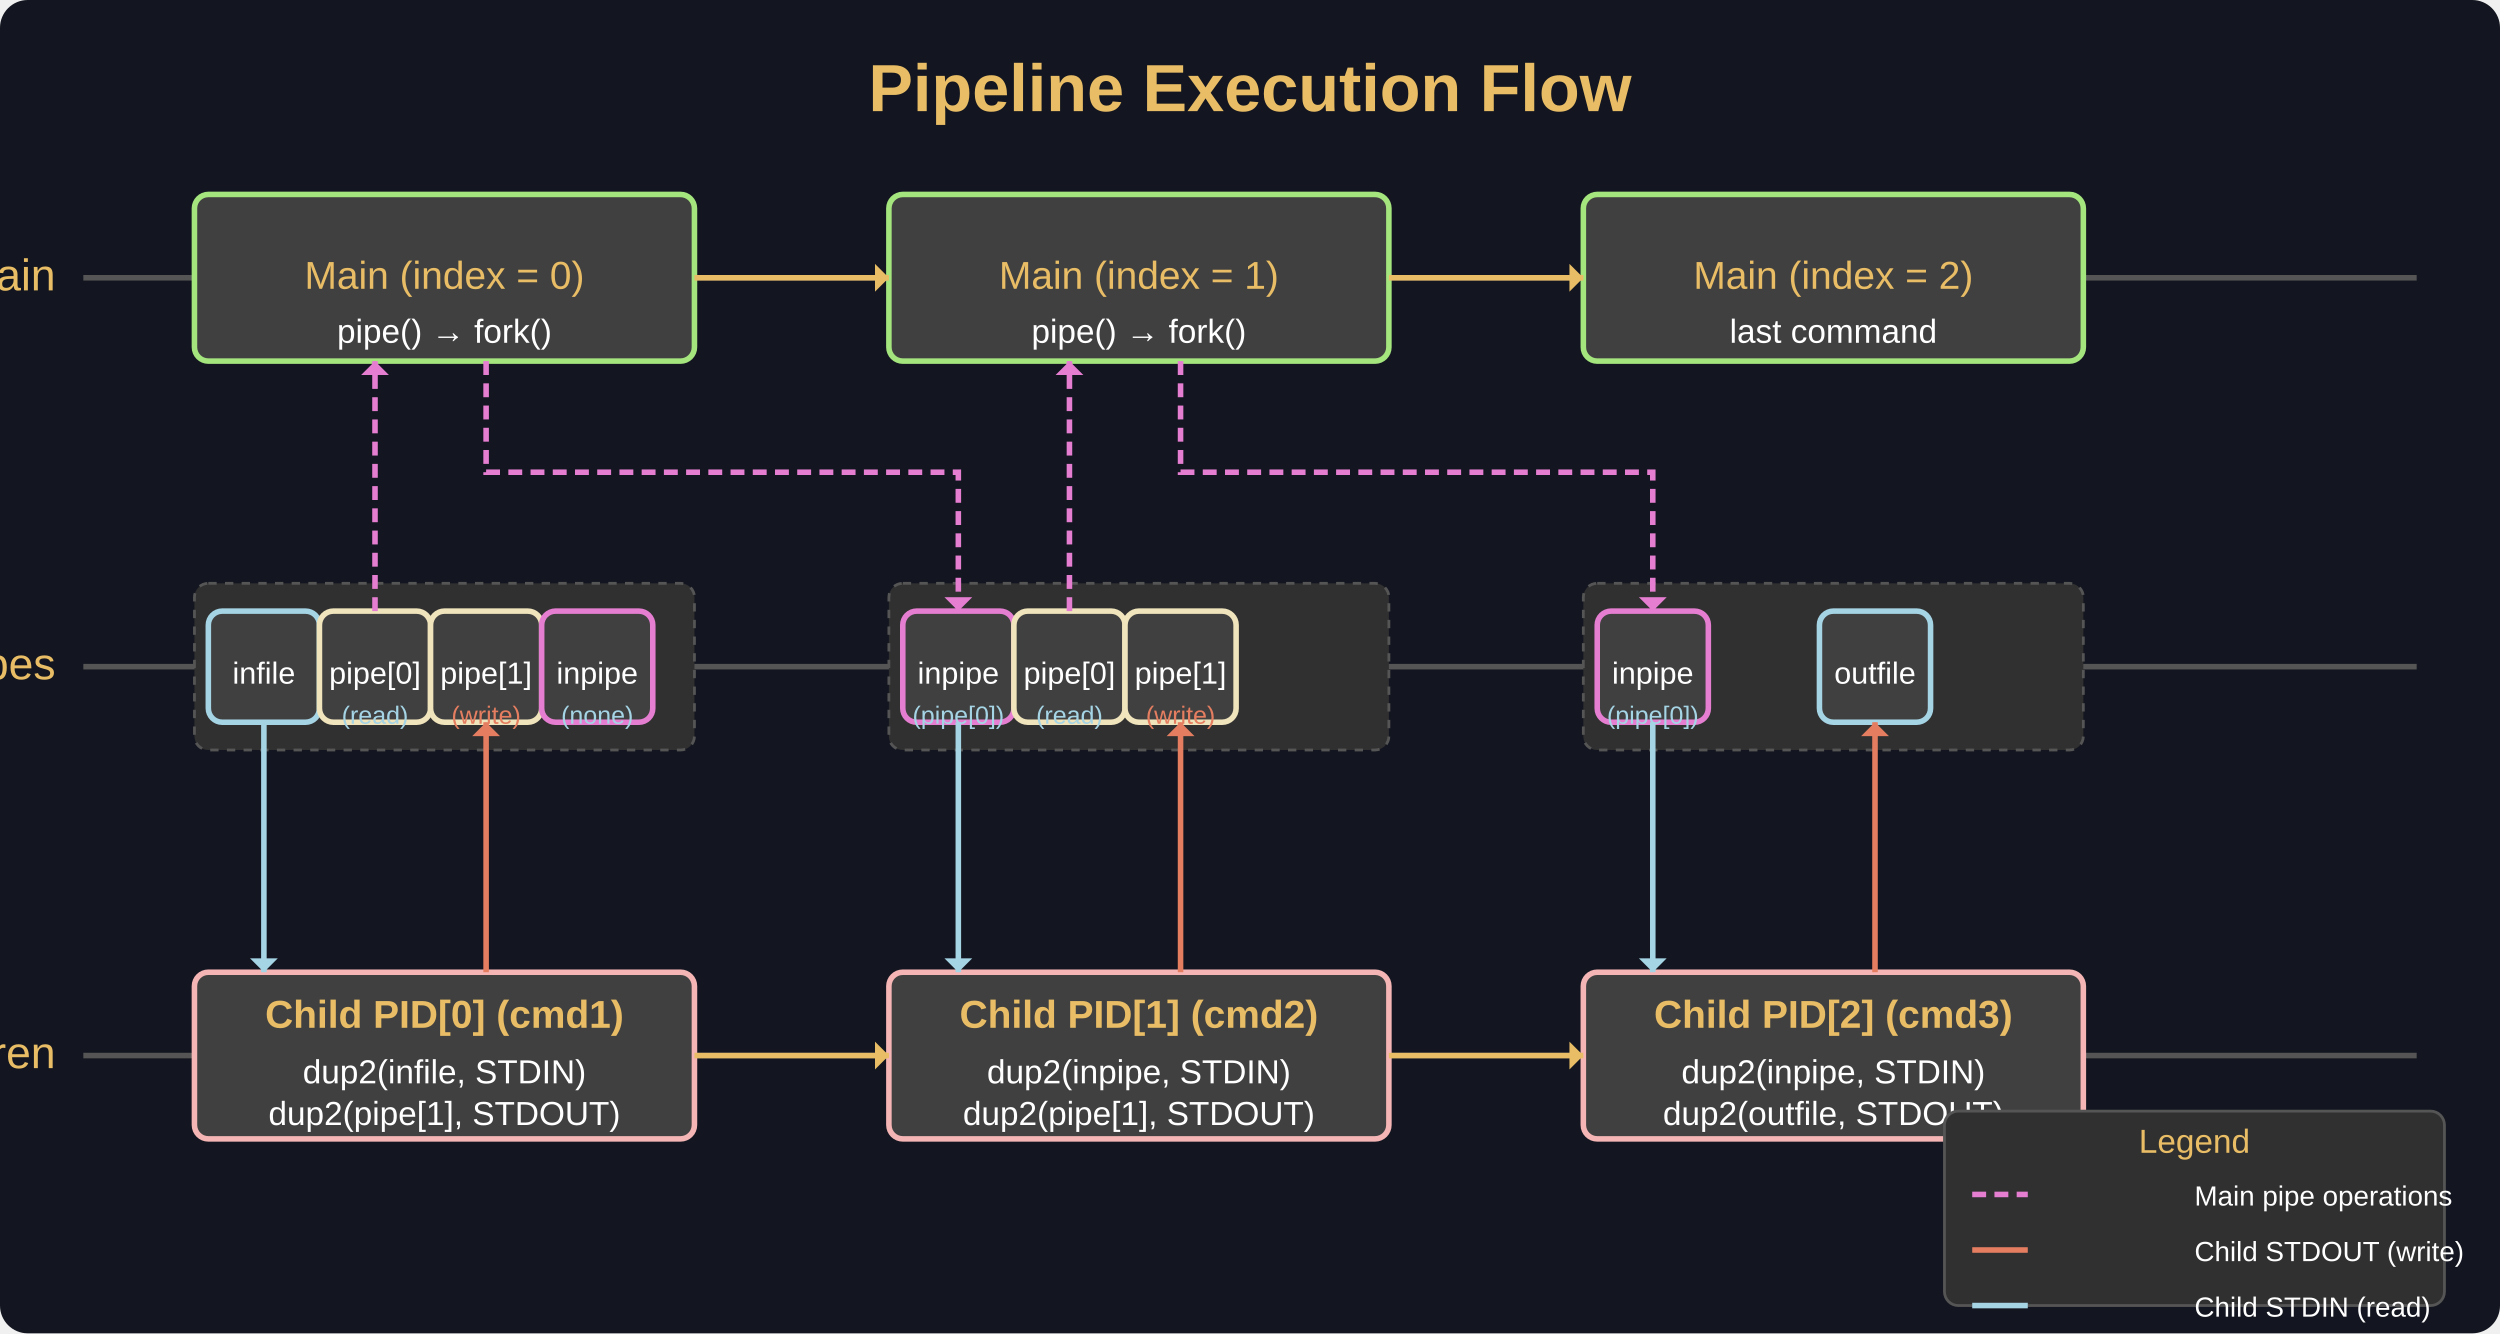
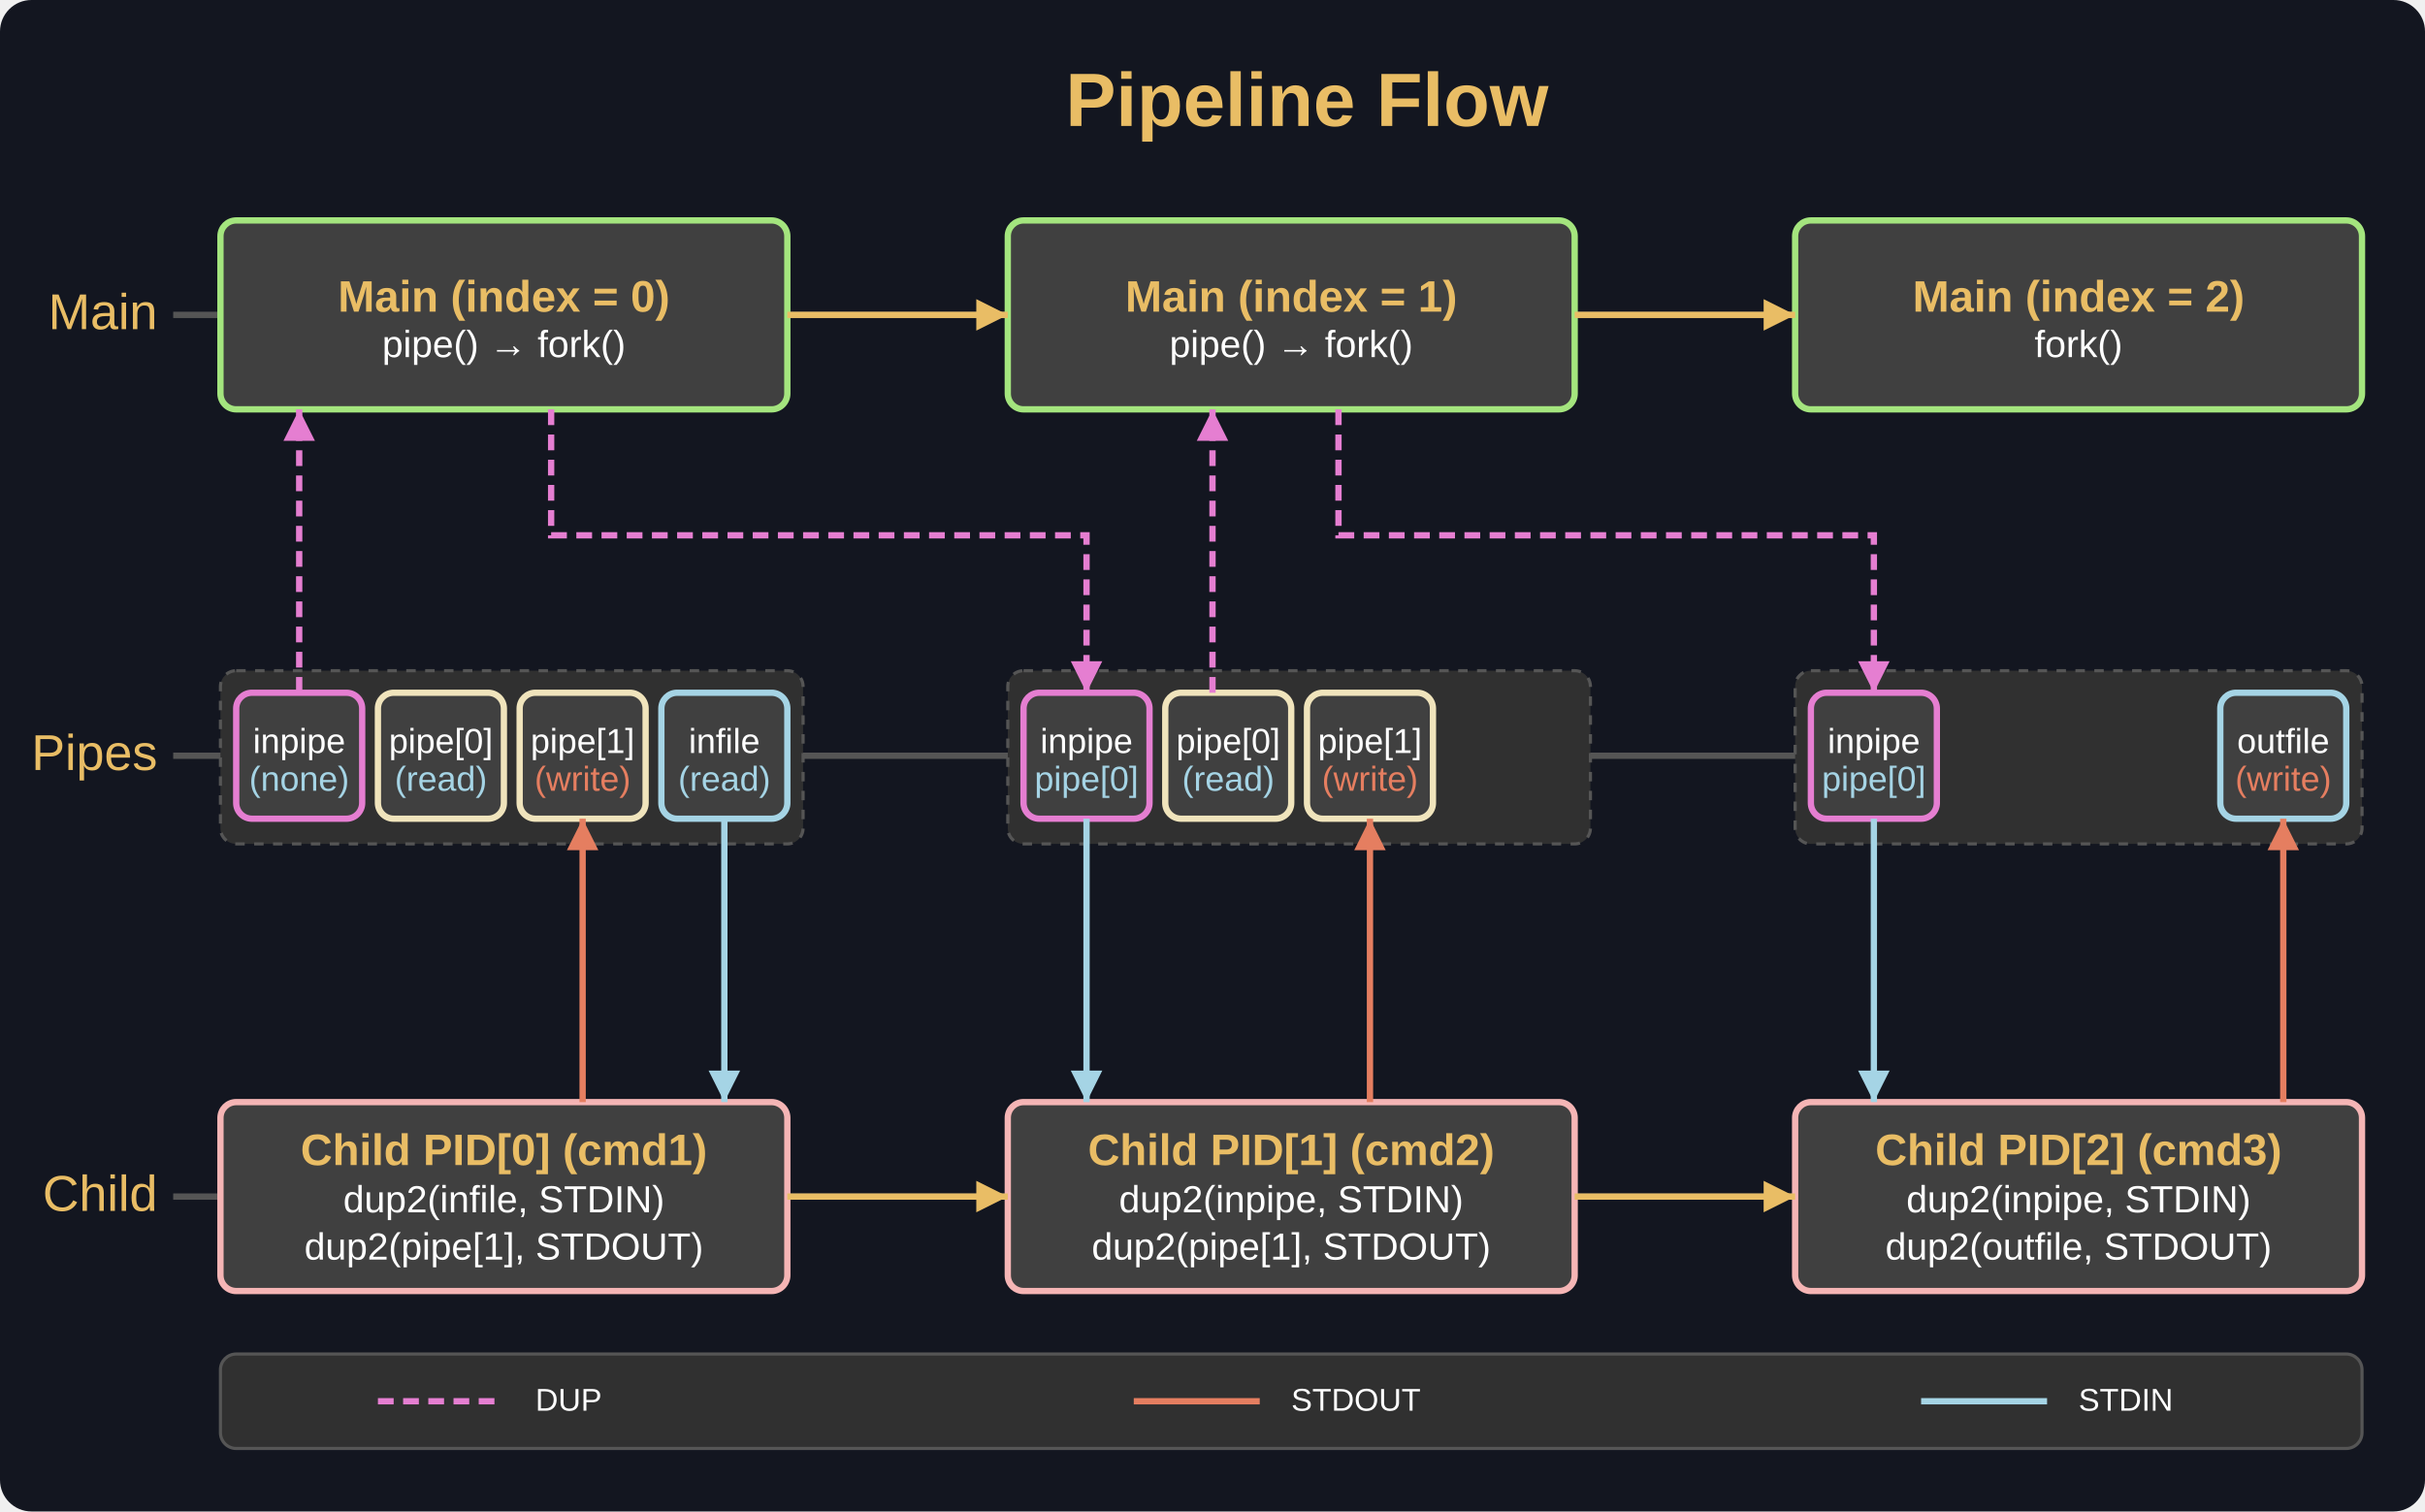
- <svg xmlns="http://www.w3.org/2000/svg" viewBox="0 0 900 480">
-   <rect width="900" height="480" fill="#131620" rx="10" ry="10" />
-   <text x="450" y="40" font-family="Arial" font-size="24" text-anchor="middle" font-weight="bold" fill="#E9BD65">Pipeline Execution Flow</text>
-   <line x1="30" y1="100" x2="870" y2="100" stroke="#555" stroke-width="2" />
-   <line x1="30" y1="240" x2="870" y2="240" stroke="#555" stroke-width="2" />
-   <line x1="30" y1="380" x2="870" y2="380" stroke="#555" stroke-width="2" />
-   <text x="20" y="100" font-family="Arial" font-size="16" text-anchor="end" dominant-baseline="middle" fill="#E9BD65">Main</text>
-   <text x="20" y="240" font-family="Arial" font-size="16" text-anchor="end" dominant-baseline="middle" fill="#E9BD65">Pipes</text>
-   <text x="20" y="380" font-family="Arial" font-size="16" text-anchor="end" dominant-baseline="middle" fill="#E9BD65">Children</text>
+ <svg xmlns="http://www.w3.org/2000/svg" viewBox="0 0 770 480">
+   <rect width="770" height="480" fill="#131620" rx="10" ry="10" />
+   <text x="415" y="40" font-family="Arial" font-size="24" text-anchor="middle" font-weight="bold" fill="#E9BD65">Pipeline Flow</text>
+   <line x1="55" y1="100" x2="700" y2="100" stroke="#555" stroke-width="2" />
+   <line x1="55" y1="240" x2="700" y2="240" stroke="#555" stroke-width="2" />
+   <line x1="55" y1="380" x2="700" y2="380" stroke="#555" stroke-width="2" />
+   <text x="50" y="100" font-family="Arial" font-size="16" text-anchor="end" dominant-baseline="middle" fill="#E9BD65">Main</text>
+   <text x="50" y="240" font-family="Arial" font-size="16" text-anchor="end" dominant-baseline="middle" fill="#E9BD65">Pipes</text>
+   <text x="50" y="380" font-family="Arial" font-size="16" text-anchor="end" dominant-baseline="middle" fill="#E9BD65">Child</text>
  <rect x="70" y="70" width="180" height="60" rx="5" ry="5" fill="#404040" stroke="#A4E57E" stroke-width="2" />
-   <text x="160" y="100" font-family="Arial" font-size="14" text-anchor="middle" dominant-baseline="middle" fill="#E9BD65">Main (index = 0)</text>
-   <text x="160" y="120" font-family="Arial" font-size="12" text-anchor="middle" dominant-baseline="middle" fill="white">pipe() → fork()</text>
-   <rect x="70" y="210" width="180" height="60" rx="5" ry="5" fill="#303030" stroke="#555" stroke-width="1" stroke-dasharray="3,3" />
-   <rect x="75" y="220" width="40" height="40" rx="5" ry="5" fill="#404040" stroke="#A5D4E5" stroke-width="2" />
-   <text x="95" y="243" font-family="Arial" font-size="11" text-anchor="middle" dominant-baseline="middle" fill="white">infile</text>
-   <rect x="115" y="220" width="40" height="40" rx="5" ry="5" fill="#404040" stroke="#F0E4BC" stroke-width="2" />
-   <text x="135" y="243" font-family="Arial" font-size="11" text-anchor="middle" dominant-baseline="middle" fill="white">pipe[0]</text>
-   <text x="135" y="258" font-family="Arial" font-size="9" text-anchor="middle" dominant-baseline="middle" fill="#A5D4E5">(read)</text>
-   <rect x="155" y="220" width="40" height="40" rx="5" ry="5" fill="#404040" stroke="#F0E4BC" stroke-width="2" />
-   <text x="175" y="243" font-family="Arial" font-size="11" text-anchor="middle" dominant-baseline="middle" fill="white">pipe[1]</text>
-   <text x="175" y="258" font-family="Arial" font-size="9" text-anchor="middle" dominant-baseline="middle" fill="#E57E60">(write)</text>
-   <rect x="195" y="220" width="40" height="40" rx="5" ry="5" fill="#404040" stroke="#E57ED1" stroke-width="2" />
-   <text x="215" y="243" font-family="Arial" font-size="11" text-anchor="middle" dominant-baseline="middle" fill="white">inpipe</text>
-   <text x="215" y="258" font-family="Arial" font-size="9" text-anchor="middle" dominant-baseline="middle" fill="#A5D4E5">(none)</text>
+   <text x="160" y="95" font-family="Arial" font-size="14" text-anchor="middle" dominant-baseline="middle" font-weight="bold" fill="#E9BD65">Main (index = 0)</text>
+   <text x="160" y="110" font-family="Arial" font-size="12" text-anchor="middle" dominant-baseline="middle" fill="white">pipe() → fork()</text>
+   <rect x="70" y="213" width="185" height="55" rx="5" ry="5" fill="#303030" stroke="#555" stroke-width="1" stroke-dasharray="3,3" />
+   <rect x="75" y="220" width="40" height="40" rx="5" ry="5" fill="#404040" stroke="#E57ED1" stroke-width="2" />
+   <text x="95" y="236" font-family="Arial" font-size="11" text-anchor="middle" dominant-baseline="middle" fill="white">inpipe</text>
+   <text x="95" y="248" font-family="Arial" font-size="11" text-anchor="middle" dominant-baseline="middle" fill="#A5D4E5">(none)</text>
+   <rect x="120" y="220" width="40" height="40" rx="5" ry="5" fill="#404040" stroke="#F0E4BC" stroke-width="2" />
+   <text x="140" y="236" font-family="Arial" font-size="11" text-anchor="middle" dominant-baseline="middle" fill="white">pipe[0]</text>
+   <text x="140" y="248" font-family="Arial" font-size="11" text-anchor="middle" dominant-baseline="middle" fill="#A5D4E5">(read)</text>
+   <rect x="165" y="220" width="40" height="40" rx="5" ry="5" fill="#404040" stroke="#F0E4BC" stroke-width="2" />
+   <text x="185" y="236" font-family="Arial" font-size="11" text-anchor="middle" dominant-baseline="middle" fill="white">pipe[1]</text>
+   <text x="185" y="248" font-family="Arial" font-size="11" text-anchor="middle" dominant-baseline="middle" fill="#E57E60">(write)</text>
+   <rect x="210" y="220" width="40" height="40" rx="5" ry="5" fill="#404040" stroke="#A5D4E5" stroke-width="2" />
+   <text x="230" y="236" font-family="Arial" font-size="11" text-anchor="middle" dominant-baseline="middle" fill="white">infile</text>
+   <text x="230" y="248" font-family="Arial" font-size="11" text-anchor="middle" dominant-baseline="middle" fill="#A5D4E5">(read)</text>
  <rect x="70" y="350" width="180" height="60" rx="5" ry="5" fill="#404040" stroke="#F5B5B5" stroke-width="2" />
  <text x="160" y="370" font-family="Arial" font-size="14" text-anchor="middle" font-weight="bold" fill="#E9BD65">Child PID[0] (cmd1)</text>
-   <text x="160" y="390" font-family="Arial" font-size="12" text-anchor="middle" fill="white">dup2(infile, STDIN)</text>
-   <text x="160" y="405" font-family="Arial" font-size="12" text-anchor="middle" fill="white">dup2(pipe[1], STDOUT)</text>
+   <text x="160" y="385" font-family="Arial" font-size="12" text-anchor="middle" fill="white">dup2(infile, STDIN)</text>
+   <text x="160" y="400" font-family="Arial" font-size="12" text-anchor="middle" fill="white">dup2(pipe[1], STDOUT)</text>
+   <path d="M95 220 L95 130" fill="none" stroke="#E57ED1" stroke-width="2" stroke-dasharray="5,3" />
+   <polygon points="90,140 95,130 100,140" fill="#E57ED1" />
+   <path d="M230 260 L230 350" fill="none" stroke="#A5D4E5" stroke-width="2" />
+   <polygon points="225,340 230,350 235,340" fill="#A5D4E5" />
+   <path d="M185 350 L185 260" fill="none" stroke="#E57E60" stroke-width="2" />
+   <polygon points="180,270 185,260 190,270" fill="#E57E60" />
  <rect x="320" y="70" width="180" height="60" rx="5" ry="5" fill="#404040" stroke="#A4E57E" stroke-width="2" />
-   <text x="410" y="100" font-family="Arial" font-size="14" text-anchor="middle" dominant-baseline="middle" fill="#E9BD65">Main (index = 1)</text>
-   <text x="410" y="120" font-family="Arial" font-size="12" text-anchor="middle" dominant-baseline="middle" fill="white">pipe() → fork()</text>
-   <rect x="320" y="210" width="180" height="60" rx="5" ry="5" fill="#303030" stroke="#555" stroke-width="1" stroke-dasharray="3,3" />
+   <text x="410" y="95" font-family="Arial" font-size="14" text-anchor="middle" dominant-baseline="middle" font-weight="bold" fill="#E9BD65">Main (index = 1)</text>
+   <text x="410" y="110" font-family="Arial" font-size="12" text-anchor="middle" dominant-baseline="middle" fill="white">pipe() → fork()</text>
+   <rect x="320" y="213" width="185" height="55" rx="5" ry="5" fill="#303030" stroke="#555" stroke-width="1" stroke-dasharray="3,3" />
  <rect x="325" y="220" width="40" height="40" rx="5" ry="5" fill="#404040" stroke="#E57ED1" stroke-width="2" />
-   <text x="345" y="243" font-family="Arial" font-size="11" text-anchor="middle" dominant-baseline="middle" fill="white">inpipe</text>
-   <text x="345" y="258" font-family="Arial" font-size="9" text-anchor="middle" dominant-baseline="middle" fill="#A5D4E5">(pipe[0])</text>
-   <rect x="365" y="220" width="40" height="40" rx="5" ry="5" fill="#404040" stroke="#F0E4BC" stroke-width="2" />
-   <text x="385" y="243" font-family="Arial" font-size="11" text-anchor="middle" dominant-baseline="middle" fill="white">pipe[0]</text>
-   <text x="385" y="258" font-family="Arial" font-size="9" text-anchor="middle" dominant-baseline="middle" fill="#A5D4E5">(read)</text>
-   <rect x="405" y="220" width="40" height="40" rx="5" ry="5" fill="#404040" stroke="#F0E4BC" stroke-width="2" />
-   <text x="425" y="243" font-family="Arial" font-size="11" text-anchor="middle" dominant-baseline="middle" fill="white">pipe[1]</text>
-   <text x="425" y="258" font-family="Arial" font-size="9" text-anchor="middle" dominant-baseline="middle" fill="#E57E60">(write)</text>
+   <text x="345" y="236" font-family="Arial" font-size="11" text-anchor="middle" dominant-baseline="middle" fill="white">inpipe</text>
+   <text x="345" y="248" font-family="Arial" font-size="11" text-anchor="middle" dominant-baseline="middle" fill="#A5D4E5">pipe[0]</text>
+   <rect x="370" y="220" width="40" height="40" rx="5" ry="5" fill="#404040" stroke="#F0E4BC" stroke-width="2" />
+   <text x="390" y="236" font-family="Arial" font-size="11" text-anchor="middle" dominant-baseline="middle" fill="white">pipe[0]</text>
+   <text x="390" y="248" font-family="Arial" font-size="11" text-anchor="middle" dominant-baseline="middle" fill="#A5D4E5">(read)</text>
+   <rect x="415" y="220" width="40" height="40" rx="5" ry="5" fill="#404040" stroke="#F0E4BC" stroke-width="2" />
+   <text x="435" y="236" font-family="Arial" font-size="11" text-anchor="middle" dominant-baseline="middle" fill="white">pipe[1]</text>
+   <text x="435" y="248" font-family="Arial" font-size="11" text-anchor="middle" dominant-baseline="middle" fill="#E57E60">(write)</text>
  <rect x="445" y="220" width="40" height="40" rx="5" ry="5" fill="#404040" stroke="#E57ED1" stroke-width="2" opacity="0" />
  <rect x="320" y="350" width="180" height="60" rx="5" ry="5" fill="#404040" stroke="#F5B5B5" stroke-width="2" />
  <text x="410" y="370" font-family="Arial" font-size="14" text-anchor="middle" font-weight="bold" fill="#E9BD65">Child PID[1] (cmd2)</text>
-   <text x="410" y="390" font-family="Arial" font-size="12" text-anchor="middle" fill="white">dup2(inpipe, STDIN)</text>
-   <text x="410" y="405" font-family="Arial" font-size="12" text-anchor="middle" fill="white">dup2(pipe[1], STDOUT)</text>
+   <text x="410" y="385" font-family="Arial" font-size="12" text-anchor="middle" fill="white">dup2(inpipe, STDIN)</text>
+   <text x="410" y="400" font-family="Arial" font-size="12" text-anchor="middle" fill="white">dup2(pipe[1], STDOUT)</text>
+   <path d="M175 130 L175 170 L345 170 L345 220" fill="none" stroke="#E57ED1" stroke-width="2" stroke-dasharray="5,3" />
+   <polygon points="340,210 345,220 350,210" fill="#E57ED1" />
+   <path d="M385 220 L385 130" fill="none" stroke="#E57ED1" stroke-width="2" stroke-dasharray="5,3" />
+   <polygon points="380,140 385,130 390,140" fill="#E57ED1" />
+   <path d="M345 260 L345 350" fill="none" stroke="#A5D4E5" stroke-width="2" />
+   <polygon points="340,340 345,350 350,340" fill="#A5D4E5" />
+   <path d="M435 350 L435 260" fill="none" stroke="#E57E60" stroke-width="2" />
+   <polygon points="430,270 435,260 440,270" fill="#E57E60" />
  <rect x="570" y="70" width="180" height="60" rx="5" ry="5" fill="#404040" stroke="#A4E57E" stroke-width="2" />
-   <text x="660" y="100" font-family="Arial" font-size="14" text-anchor="middle" dominant-baseline="middle" fill="#E9BD65">Main (index = 2)</text>
-   <text x="660" y="120" font-family="Arial" font-size="12" text-anchor="middle" dominant-baseline="middle" fill="white">last command</text>
-   <rect x="570" y="210" width="180" height="60" rx="5" ry="5" fill="#303030" stroke="#555" stroke-width="1" stroke-dasharray="3,3" />
+   <text x="660" y="95" font-family="Arial" font-size="14" text-anchor="middle" dominant-baseline="middle" font-weight="bold" fill="#E9BD65">Main (index = 2)</text>
+   <text x="660" y="110" font-family="Arial" font-size="12" text-anchor="middle" dominant-baseline="middle" fill="white">fork()</text>
+   <rect x="570" y="213" width="180" height="55" rx="5" ry="5" fill="#303030" stroke="#555" stroke-width="1" stroke-dasharray="3,3" />
  <rect x="575" y="220" width="40" height="40" rx="5" ry="5" fill="#404040" stroke="#E57ED1" stroke-width="2" />
-   <text x="595" y="243" font-family="Arial" font-size="11" text-anchor="middle" dominant-baseline="middle" fill="white">inpipe</text>
-   <text x="595" y="258" font-family="Arial" font-size="9" text-anchor="middle" dominant-baseline="middle" fill="#A5D4E5">(pipe[0])</text>
-   <rect x="655" y="220" width="40" height="40" rx="5" ry="5" fill="#404040" stroke="#A5D4E5" stroke-width="2" />
-   <text x="675" y="243" font-family="Arial" font-size="11" text-anchor="middle" dominant-baseline="middle" fill="white">outfile</text>
+   <text x="595" y="236" font-family="Arial" font-size="11" text-anchor="middle" dominant-baseline="middle" fill="white">inpipe</text>
+   <text x="595" y="248" font-family="Arial" font-size="11" text-anchor="middle" dominant-baseline="middle" fill="#A5D4E5">pipe[0]</text>
+   <rect x="705" y="220" width="40" height="40" rx="5" ry="5" fill="#404040" stroke="#A5D4E5" stroke-width="2" />
+   <text x="725" y="236" font-family="Arial" font-size="11" text-anchor="middle" dominant-baseline="middle" fill="white">outfile</text>
+   <text x="725" y="248" font-family="Arial" font-size="11" text-anchor="middle" dominant-baseline="middle" fill="#E57E60">(write)</text>
  <rect x="570" y="350" width="180" height="60" rx="5" ry="5" fill="#404040" stroke="#F5B5B5" stroke-width="2" />
  <text x="660" y="370" font-family="Arial" font-size="14" text-anchor="middle" font-weight="bold" fill="#E9BD65">Child PID[2] (cmd3)</text>
-   <text x="660" y="390" font-family="Arial" font-size="12" text-anchor="middle" fill="white">dup2(inpipe, STDIN)</text>
-   <text x="660" y="405" font-family="Arial" font-size="12" text-anchor="middle" fill="white">dup2(outfile, STDOUT)</text>
-   <path d="M135 220 L135 130" fill="none" stroke="#E57ED1" stroke-width="2" stroke-dasharray="5,3" />
-   <polygon points="130,135 135,130 140,135" fill="#E57ED1" />
-   <path d="M175 130 L175 170 L345 170 L345 220" fill="none" stroke="#E57ED1" stroke-width="2" stroke-dasharray="5,3" />
-   <polygon points="340,215 345,220 350,215" fill="#E57ED1" />
-   <path d="M385 220 L385 130" fill="none" stroke="#E57ED1" stroke-width="2" stroke-dasharray="5,3" />
-   <polygon points="380,135 385,130 390,135" fill="#E57ED1" />
+   <text x="660" y="385" font-family="Arial" font-size="12" text-anchor="middle" fill="white">dup2(inpipe, STDIN)</text>
+   <text x="660" y="400" font-family="Arial" font-size="12" text-anchor="middle" fill="white">dup2(outfile, STDOUT)</text>
  <path d="M425 130 L425 170 L595 170 L595 220" fill="none" stroke="#E57ED1" stroke-width="2" stroke-dasharray="5,3" />
-   <polygon points="590,215 595,220 600,215" fill="#E57ED1" />
-   <path d="M95 260 L95 350" fill="none" stroke="#A5D4E5" stroke-width="2" />
-   <polygon points="90,345 95,350 100,345" fill="#A5D4E5" />
-   <path d="M345 260 L345 350" fill="none" stroke="#A5D4E5" stroke-width="2" />
-   <polygon points="340,345 345,350 350,345" fill="#A5D4E5" />
+   <polygon points="590,210 595,220 600,210" fill="#E57ED1" />
  <path d="M595 260 L595 350" fill="none" stroke="#A5D4E5" stroke-width="2" />
-   <polygon points="590,345 595,350 600,345" fill="#A5D4E5" />
-   <path d="M175 350 L175 260" fill="none" stroke="#E57E60" stroke-width="2" />
-   <polygon points="170,265 175,260 180,265" fill="#E57E60" />
-   <path d="M425 350 L425 260" fill="none" stroke="#E57E60" stroke-width="2" />
-   <polygon points="420,265 425,260 430,265" fill="#E57E60" />
-   <path d="M675 350 L675 260" fill="none" stroke="#E57E60" stroke-width="2" />
-   <polygon points="670,265 675,260 680,265" fill="#E57E60" />
+   <polygon points="590,340 595,350 600,340" fill="#A5D4E5" />
+   <path d="M725 350 L725 260" fill="none" stroke="#E57E60" stroke-width="2" />
+   <polygon points="720,270 725,260 730,270" fill="#E57E60" />
  <path d="M250 100 L320 100" fill="none" stroke="#E9BD65" stroke-width="2" />
-   <polygon points="315,95 320,100 315,105" fill="#E9BD65" />
+   <polygon points="310,95 320,100 310,105" fill="#E9BD65" />
  <path d="M500 100 L570 100" fill="none" stroke="#E9BD65" stroke-width="2" />
-   <polygon points="565,95 570,100 565,105" fill="#E9BD65" />
+   <polygon points="560,95 570,100 560,105" fill="#E9BD65" />
  <path d="M250 380 L320 380" fill="none" stroke="#E9BD65" stroke-width="2" />
-   <polygon points="315,375 320,380 315,385" fill="#E9BD65" />
+   <polygon points="310,375 320,380 310,385" fill="#E9BD65" />
  <path d="M500 380 L570 380" fill="none" stroke="#E9BD65" stroke-width="2" />
-   <polygon points="565,375 570,380 565,385" fill="#E9BD65" />
-   <rect x="700" y="400" width="180" height="70" rx="5" ry="5" fill="#303030" stroke="#555" stroke-width="1" />
-   <text x="790" y="415" font-family="Arial" font-size="12" text-anchor="middle" fill="#E9BD65">Legend</text>
-   <line x1="710" y1="430" x2="730" y2="430" stroke="#E57ED1" stroke-width="2" stroke-dasharray="5,3" />
-   <text x="790" y="434" font-family="Arial" font-size="10" fill="white">Main pipe operations</text>
-   <line x1="710" y1="450" x2="730" y2="450" stroke="#E57E60" stroke-width="2" />
-   <text x="790" y="454" font-family="Arial" font-size="10" fill="white">Child STDOUT (write)</text>
-   <line x1="710" y1="470" x2="730" y2="470" stroke="#A5D4E5" stroke-width="2" />
-   <text x="790" y="474" font-family="Arial" font-size="10" fill="white">Child STDIN (read)</text>
+   <polygon points="560,375 570,380 560,385" fill="#E9BD65" />
+   <rect x="70" y="430" width="680" height="30" rx="5" ry="5" fill="#303030" stroke="#555" stroke-width="1" />
+   <line x1="120" y1="445" x2="160" y2="445" stroke="#E57ED1" stroke-width="2" stroke-dasharray="5,3" />
+   <text x="170" y="448" font-family="Arial" font-size="10" fill="white">DUP</text>
+   <line x1="360" y1="445" x2="400" y2="445" stroke="#E57E60" stroke-width="2" />
+   <text x="410" y="448" font-family="Arial" font-size="10" fill="white">STDOUT</text>
+   <line x1="610" y1="445" x2="650" y2="445" stroke="#A5D4E5" stroke-width="2" />
+   <text x="660" y="448" font-family="Arial" font-size="10" fill="white">STDIN</text>
</svg>
